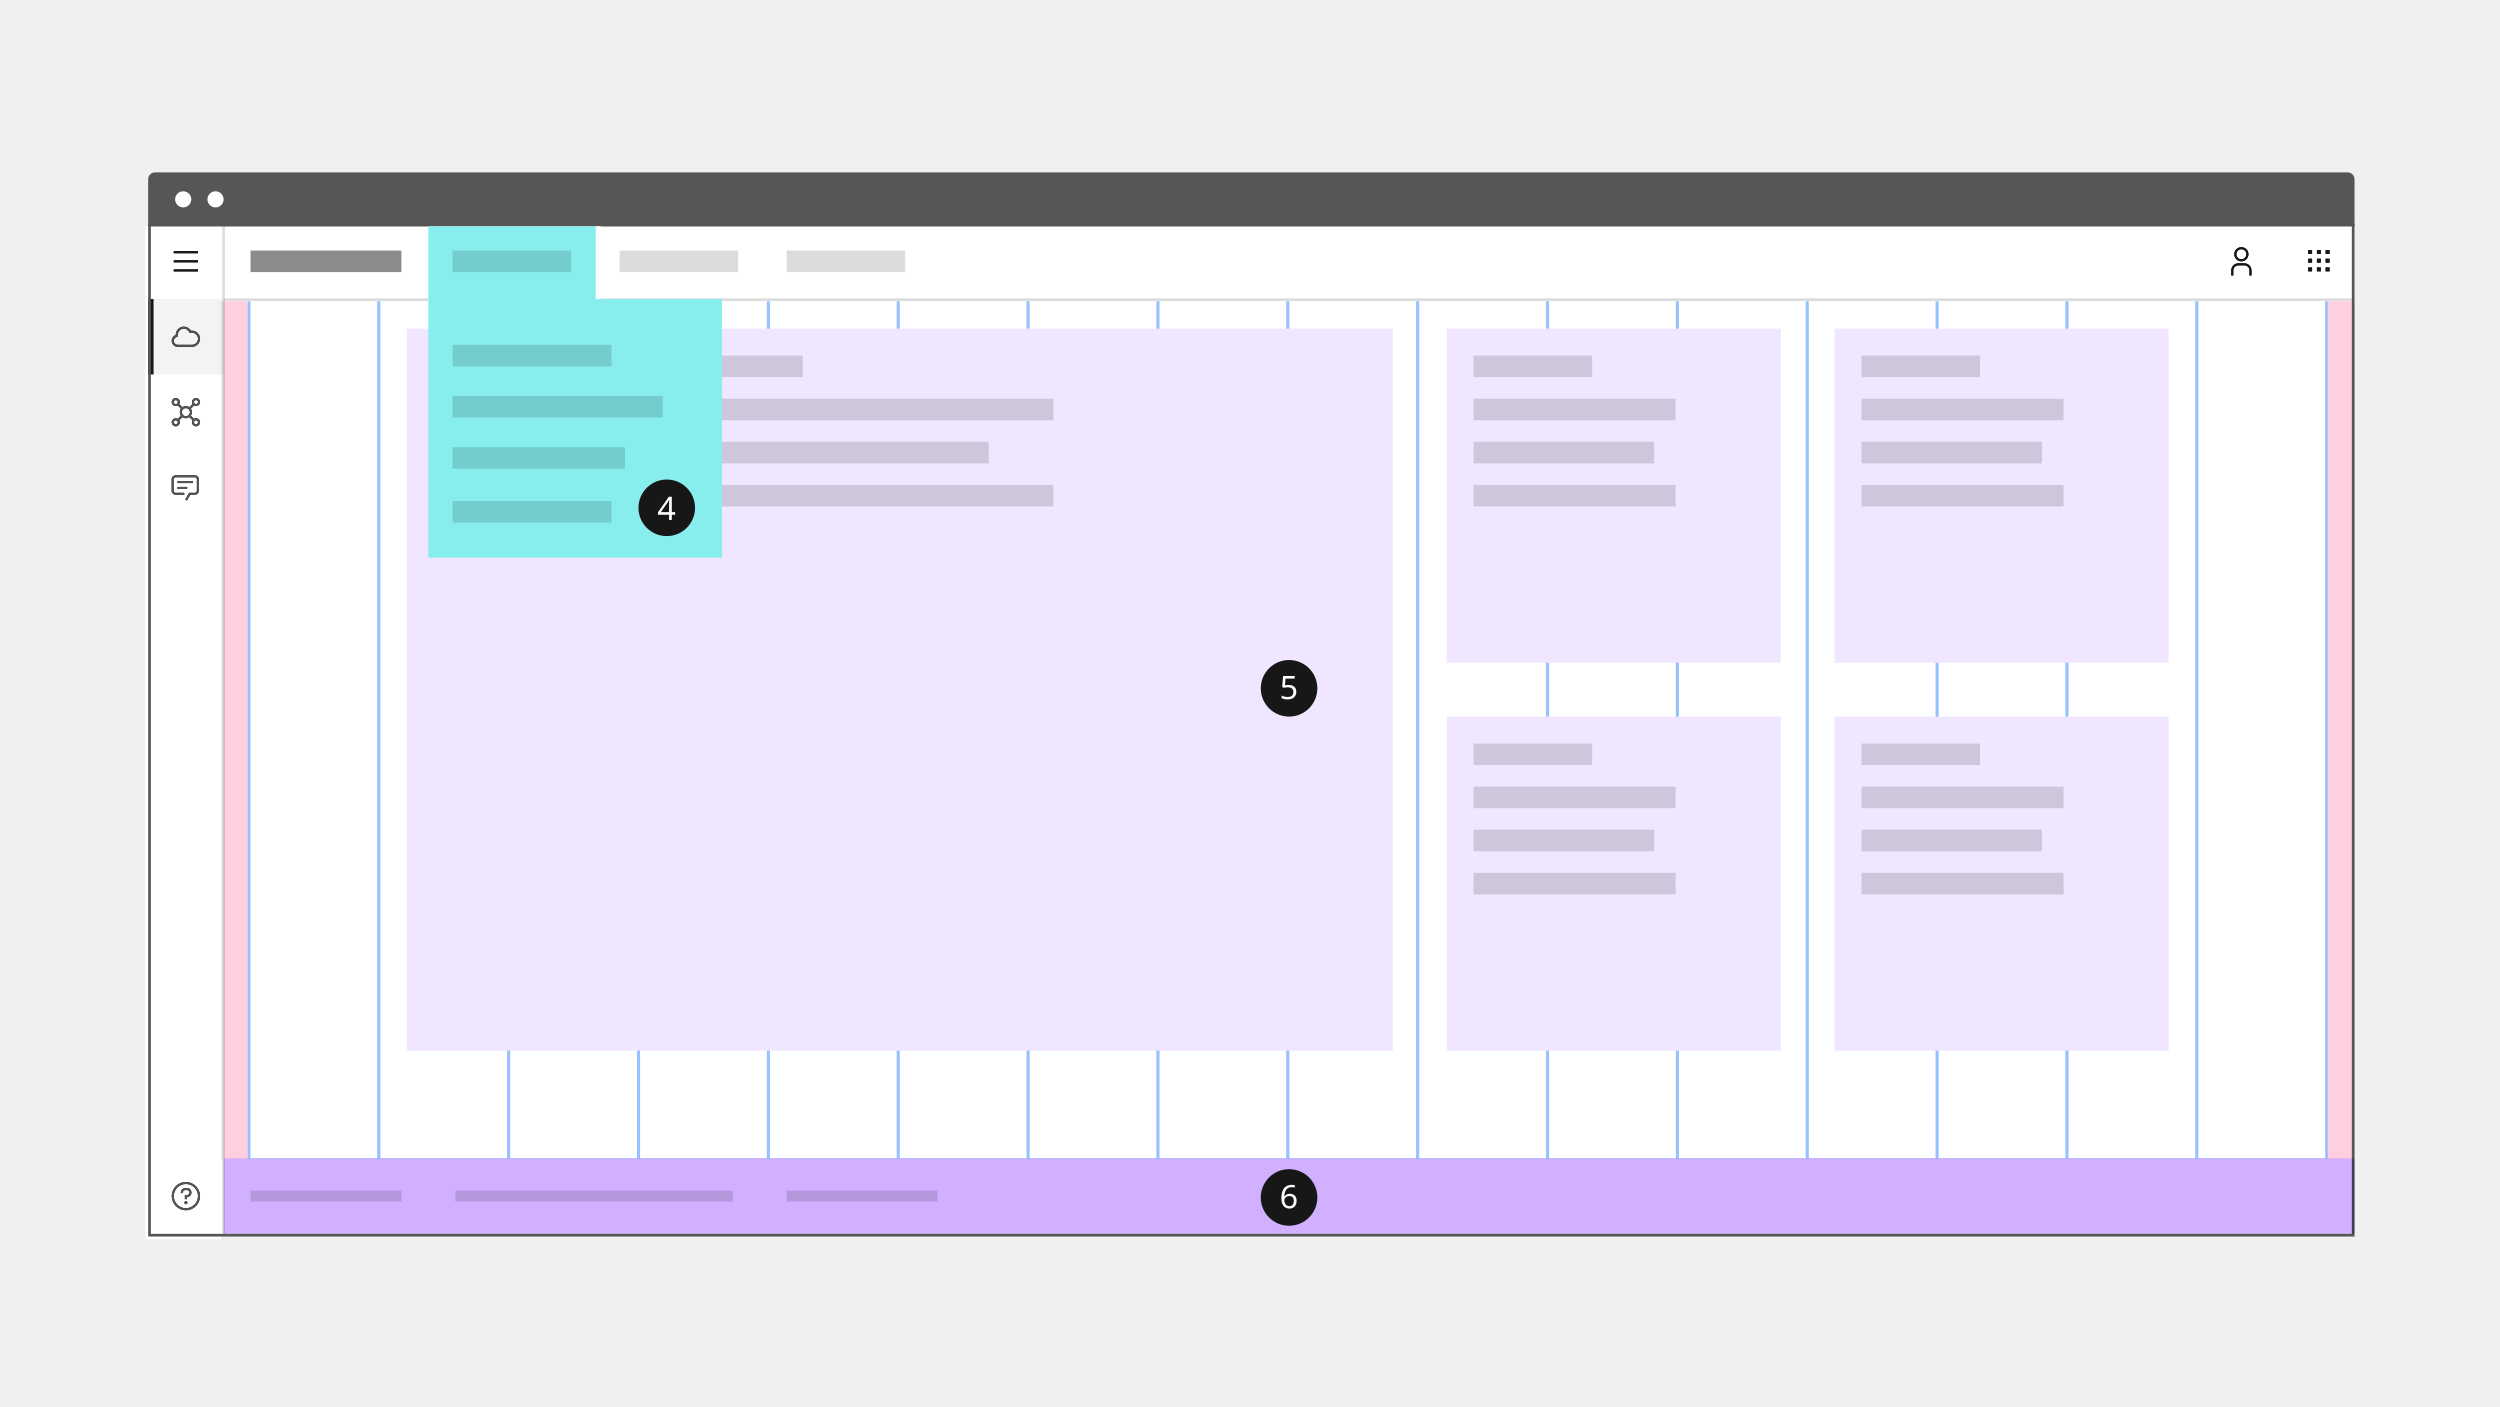
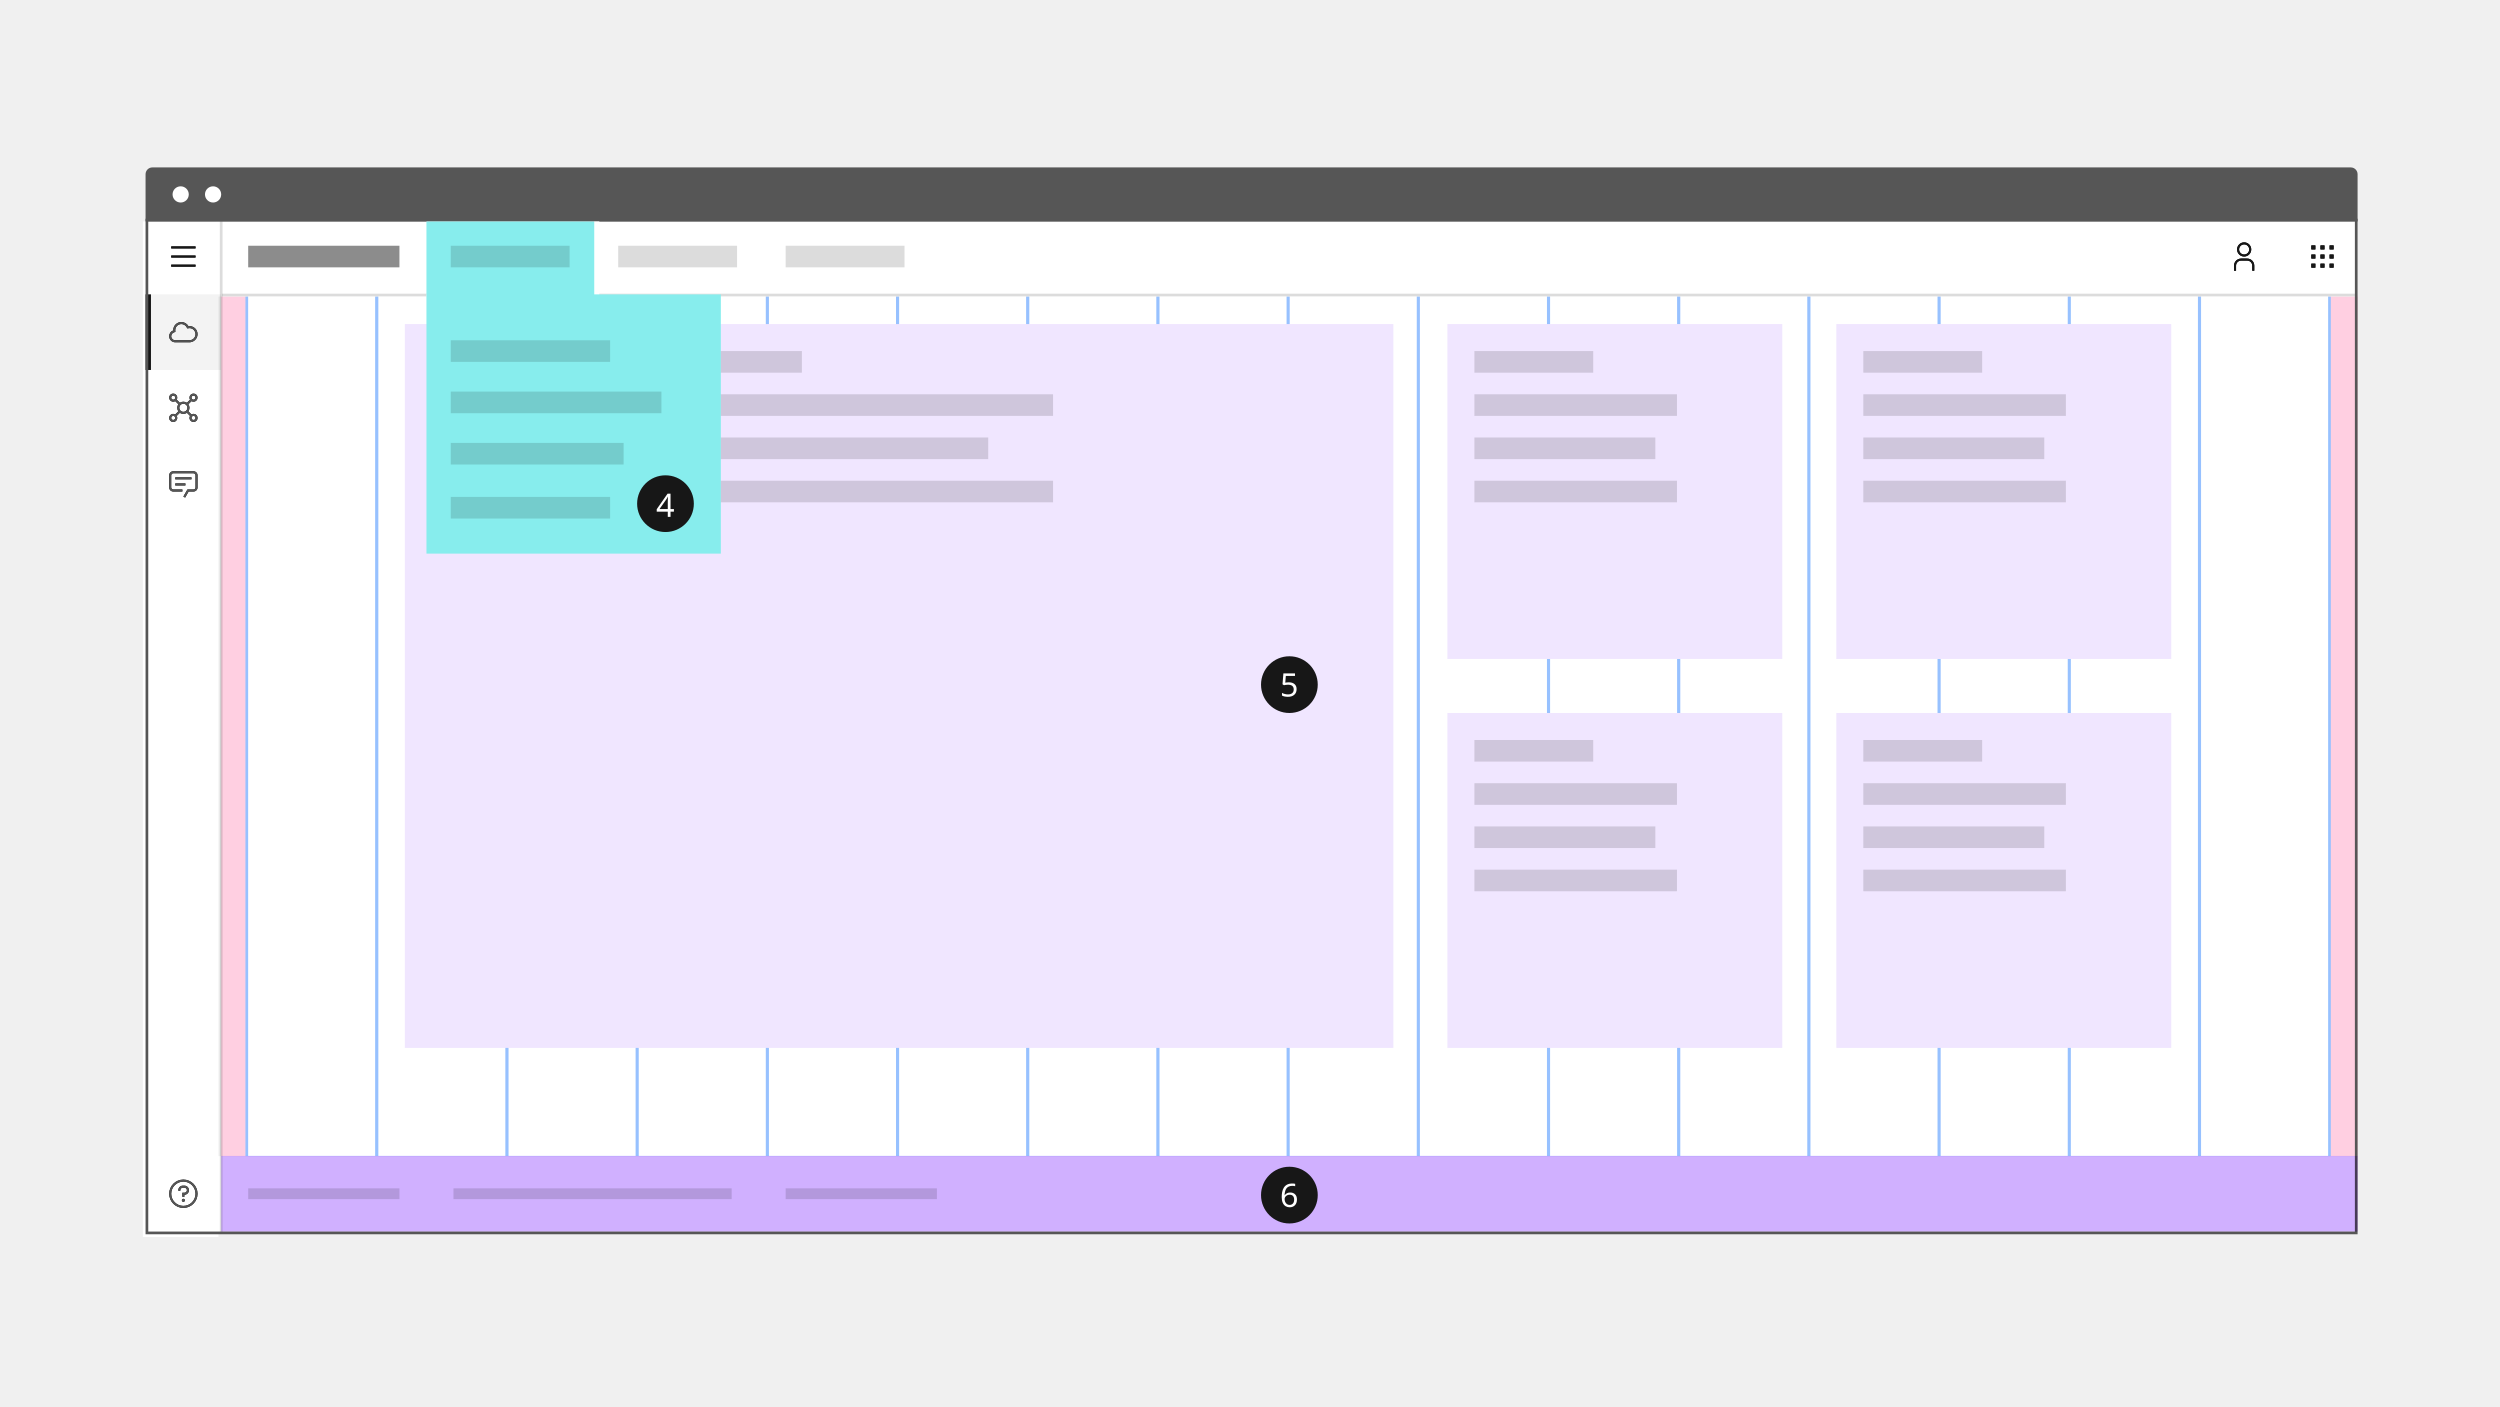
- <svg xmlns="http://www.w3.org/2000/svg" xmlns:xlink="http://www.w3.org/1999/xlink" width="928px" height="522px" viewBox="0 0 928 522" version="1.1">
+ <svg xmlns="http://www.w3.org/2000/svg" xmlns:xlink="http://www.w3.org/1999/xlink" width="1120px" height="630px" viewBox="0 0 1120 630" version="1.1">
  <defs>
-     <path d="M3.75,0.75 C4.786,0.75 5.625,1.589 5.625,2.625 C5.625,3.661 4.786,4.5 3.75,4.5 C2.714,4.5 1.875,3.661 1.875,2.625 C1.876,1.59 2.715,0.751 3.75,0.75 Z M3.75,0 C2.3,0 1.125,1.175 1.125,2.625 C1.125,4.075 2.3,5.25 3.75,5.25 C5.2,5.25 6.375,4.075 6.375,2.625 C6.375,1.175 5.2,8.32667268e-16 3.75,0 Z M7.5,10.5 L6.75,10.5 L6.75,8.625 C6.749,7.59 5.91,6.751 4.875,6.75 L2.625,6.75 C1.59,6.751 0.751,7.59 0.75,8.625 L0.75,10.5 L0,10.5 L0,8.625 C0.002,7.176 1.176,6.002 2.625,6 L4.875,6 C6.324,6.002 7.498,7.176 7.5,8.625 L7.5,10.5 Z" id="path-1" />
-     <path d="M3.24,0 L4.68,0 L4.68,1.44 L3.24,1.44 L3.24,0 Z M0,0 L1.44,0 L1.44,1.44 L0,1.44 L0,0 Z M6.48,0 L7.92,0 L7.92,1.44 L6.48,1.44 L6.48,0 Z M3.24,3.24 L4.68,3.24 L4.68,4.68 L3.24,4.68 L3.24,3.24 Z M0,3.24 L1.44,3.24 L1.44,4.68 L0,4.68 L0,3.24 Z M6.48,3.24 L7.92,3.24 L7.92,4.68 L6.48,4.68 L6.48,3.24 Z M3.24,6.48 L4.68,6.48 L4.68,7.92 L3.24,7.92 L3.24,6.48 Z M0,6.48 L1.44,6.48 L1.44,7.92 L0,7.92 L0,6.48 Z M6.48,6.48 L7.92,6.48 L7.92,7.92 L6.48,7.92 L6.48,6.48 Z" id="path-3" />
-     <path d="M5.25,0 C2.362,0 0,2.362 0,5.25 C0,8.137 2.362,10.5 5.25,10.5 C8.137,10.5 10.5,8.137 10.5,5.25 C10.5,2.362 8.137,0 5.25,0 Z M5.25,9.75 C2.775,9.75 0.75,7.725 0.75,5.25 C0.75,2.775 2.775,0.75 5.25,0.75 C7.725,0.75 9.75,2.775 9.75,5.25 C9.75,7.725 7.725,9.75 5.25,9.75 Z M5.25,8.25 C5.561,8.25 5.812,7.998 5.812,7.688 C5.812,7.377 5.561,7.125 5.25,7.125 C4.939,7.125 4.688,7.377 4.688,7.688 C4.688,7.998 4.939,8.25 5.25,8.25 Z M5.625,2.25 L5.062,2.25 C4.125,2.25 3.375,3 3.375,3.938 L3.375,4.125 L4.125,4.125 L4.125,3.938 C4.125,3.413 4.537,3 5.062,3 L5.625,3 C6.15,3 6.562,3.413 6.562,3.938 C6.562,4.463 6.15,4.875 5.625,4.875 L4.875,4.875 L4.875,6.375 L5.625,6.375 L5.625,5.625 C6.562,5.625 7.312,4.875 7.312,3.938 C7.312,3 6.562,2.25 5.625,2.25 Z" id="path-5" />
-     <path d="M9.375,7.875 C9.111,7.879 8.852,7.953 8.625,8.089 L7.466,6.93 C8.021,6.15 8.021,5.104 7.466,4.324 L8.625,3.161 C9.276,3.543 10.109,3.381 10.57,2.784 C11.031,2.187 10.977,1.34 10.444,0.806 C9.91,0.273 9.063,0.219 8.466,0.68 C7.869,1.141 7.707,1.974 8.089,2.625 L6.93,3.784 C6.15,3.229 5.104,3.229 4.324,3.784 L3.161,2.625 C3.543,1.974 3.381,1.141 2.784,0.68 C2.187,0.219 1.34,0.273 0.806,0.806 C0.273,1.34 0.219,2.187 0.68,2.784 C1.141,3.381 1.974,3.543 2.625,3.161 L3.784,4.32 C3.229,5.1 3.229,6.146 3.784,6.926 L2.625,8.089 C1.974,7.707 1.141,7.869 0.68,8.466 C0.219,9.063 0.273,9.91 0.806,10.444 C1.34,10.977 2.187,11.031 2.784,10.57 C3.381,10.109 3.543,9.276 3.161,8.625 L4.32,7.466 C5.1,8.021 6.146,8.021 6.926,7.466 L8.089,8.625 C7.749,9.214 7.848,9.958 8.329,10.438 C8.811,10.918 9.556,11.013 10.143,10.671 C10.731,10.328 11.014,9.633 10.834,8.977 C10.654,8.322 10.055,7.869 9.375,7.875 Z M9.375,1.125 C9.789,1.125 10.125,1.461 10.125,1.875 C10.125,2.289 9.789,2.625 9.375,2.625 C8.961,2.625 8.625,2.289 8.625,1.875 C8.625,1.461 8.961,1.125 9.375,1.125 Z M1.125,1.875 C1.125,1.461 1.461,1.125 1.875,1.125 C2.289,1.125 2.625,1.461 2.625,1.875 C2.625,2.289 2.289,2.625 1.875,2.625 C1.676,2.625 1.485,2.546 1.345,2.405 C1.204,2.265 1.125,2.074 1.125,1.875 Z M1.875,10.125 C1.461,10.125 1.125,9.789 1.125,9.375 C1.125,8.961 1.461,8.625 1.875,8.625 C2.289,8.625 2.625,8.961 2.625,9.375 C2.625,9.789 2.289,10.125 1.875,10.125 Z M5.625,7.125 C4.797,7.125 4.125,6.453 4.125,5.625 C4.125,4.797 4.797,4.125 5.625,4.125 C6.453,4.125 7.125,4.797 7.125,5.625 C7.125,6.023 6.967,6.404 6.686,6.686 C6.404,6.967 6.023,7.125 5.625,7.125 Z M9.375,10.125 C8.961,10.125 8.625,9.789 8.625,9.375 C8.625,8.961 8.961,8.625 9.375,8.625 C9.789,8.625 10.125,8.961 10.125,9.375 C10.125,9.789 9.789,10.125 9.375,10.125 Z" id="path-7" />
-     <path d="M5.666,9.36 L5.04,9 L6.48,6.48 L8.64,6.48 C9.038,6.48 9.36,6.158 9.36,5.76 L9.36,1.44 C9.36,1.042 9.038,0.72 8.64,0.72 L1.44,0.72 C1.042,0.72 0.72,1.042 0.72,1.44 L0.72,5.76 C0.72,6.158 1.042,6.48 1.44,6.48 L4.68,6.48 L4.68,7.2 L1.44,7.2 C0.645,7.2 1.59872116e-16,6.555 0,5.76 L0,1.44 C-7.99360578e-17,0.645 0.645,0 1.44,0 L8.64,0 C9.435,0 10.08,0.645 10.08,1.44 L10.08,5.76 C10.08,6.555 9.435,7.2 8.64,7.2 L6.898,7.2 L5.666,9.36 Z M2.16,2.16 L7.92,2.16 L7.92,2.88 L2.16,2.88 L2.16,2.16 Z M2.16,4.32 L5.76,4.32 L5.76,5.04 L2.16,5.04 L2.16,4.32 Z" id="path-9" />
-     <path d="M4.5,0.75 C5.325,0.75 6.075,1.2 6.45,1.913 L6.713,2.362 L7.2,2.288 C7.312,2.288 7.425,2.25 7.5,2.25 C8.738,2.25 9.75,3.263 9.75,4.5 C9.75,5.625 8.887,6.6 7.8,6.713 L7.612,6.75 L2.25,6.75 C1.425,6.75 0.75,6.075 0.75,5.25 C0.75,4.612 1.163,4.05 1.762,3.825 L2.288,3.638 L2.25,3.112 L2.25,3.038 L2.25,3 C2.25,1.762 3.263,0.75 4.5,0.75 Z M4.5,0 C2.85,0 1.5,1.35 1.5,3 C1.5,3.038 1.5,3.075 1.5,3.112 C0.637,3.413 0,4.237 0,5.25 C0,6.487 1.012,7.5 2.25,7.5 L7.875,7.5 L7.875,7.463 C9.338,7.275 10.5,6 10.5,4.5 C10.5,2.85 9.15,1.5 7.5,1.5 C7.35,1.5 7.237,1.5 7.125,1.538 C6.6,0.6 5.625,0 4.5,0 Z" id="path-11" />
-     <path d="M0,0 L9,0 L9,0.75 L0,0.75 L0,0 Z M0,6.75 L9,6.75 L9,7.5 L0,7.5 L0,6.75 Z M0,3.375 L9,3.375 L9,4.125 L0,4.125 L0,3.375 Z" id="path-13" />
+     <path d="M4.537,0.907 C5.79,0.907 6.806,1.923 6.806,3.176 C6.806,4.429 5.79,5.445 4.537,5.445 C3.285,5.445 2.269,4.429 2.269,3.176 C2.27,1.924 3.285,0.909 4.537,0.907 Z M4.537,0 C2.783,0 1.361,1.422 1.361,3.176 C1.361,4.93 2.783,6.353 4.537,6.353 C6.292,6.353 7.714,4.93 7.714,3.176 C7.714,1.422 6.292,1.00752739e-15 4.537,0 Z M9.075,12.705 L8.168,12.705 L8.168,10.436 C8.166,9.184 7.151,8.169 5.899,8.168 L3.176,8.168 C1.924,8.169 0.909,9.184 0.907,10.436 L0.907,12.705 L0,12.705 L0,10.436 C0.002,8.683 1.423,7.262 3.176,7.26 L5.899,7.26 C7.652,7.262 9.073,8.683 9.075,10.436 L9.075,12.705 Z" id="path-1" />
+     <path d="M4.084,0 L5.899,0 L5.899,1.815 L4.084,1.815 L4.084,0 Z M0,0 L1.815,0 L1.815,1.815 L0,1.815 L0,0 Z M8.168,0 L9.982,0 L9.982,1.815 L8.168,1.815 L8.168,0 Z M4.084,4.084 L5.899,4.084 L5.899,5.899 L4.084,5.899 L4.084,4.084 Z M0,4.084 L1.815,4.084 L1.815,5.899 L0,5.899 L0,4.084 Z M8.168,4.084 L9.982,4.084 L9.982,5.899 L8.168,5.899 L8.168,4.084 Z M4.084,8.168 L5.899,8.168 L5.899,9.982 L4.084,9.982 L4.084,8.168 Z M0,8.168 L1.815,8.168 L1.815,9.982 L0,9.982 L0,8.168 Z M8.168,8.168 L9.982,8.168 L9.982,9.982 L8.168,9.982 L8.168,8.168 Z" id="path-3" />
+     <path d="M6.353,0 C2.859,0 0,2.859 0,6.353 C0,9.846 2.859,12.705 6.353,12.705 C9.846,12.705 12.705,9.846 12.705,6.353 C12.705,2.859 9.846,0 6.353,0 Z M6.353,11.797 C3.358,11.797 0.907,9.347 0.907,6.353 C0.907,3.358 3.358,0.907 6.353,0.907 C9.347,0.907 11.797,3.358 11.797,6.353 C11.797,9.347 9.347,11.797 6.353,11.797 Z M6.353,9.982 C6.728,9.982 7.033,9.678 7.033,9.302 C7.033,8.926 6.728,8.621 6.353,8.621 C5.977,8.621 5.672,8.926 5.672,9.302 C5.672,9.678 5.977,9.982 6.353,9.982 Z M6.806,2.723 L6.126,2.723 C4.991,2.723 4.084,3.63 4.084,4.764 L4.084,4.991 L4.991,4.991 L4.991,4.764 C4.991,4.129 5.49,3.63 6.126,3.63 L6.806,3.63 C7.441,3.63 7.941,4.129 7.941,4.764 C7.941,5.4 7.441,5.899 6.806,5.899 L5.899,5.899 L5.899,7.714 L6.806,7.714 L6.806,6.806 C7.941,6.806 8.848,5.899 8.848,4.764 C8.848,3.63 7.941,2.723 6.806,2.723 Z" id="path-5" />
+     <path d="M11.344,9.529 C11.024,9.533 10.711,9.623 10.436,9.787 L9.034,8.385 C9.705,7.441 9.705,6.176 9.034,5.232 L10.436,3.825 C11.224,4.287 12.232,4.091 12.79,3.368 C13.348,2.646 13.283,1.621 12.637,0.976 C11.991,0.33 10.967,0.264 10.244,0.822 C9.522,1.381 9.326,2.388 9.787,3.176 L8.385,4.578 C7.441,3.908 6.176,3.908 5.232,4.578 L3.825,3.176 C4.287,2.388 4.091,1.381 3.368,0.822 C2.646,0.264 1.621,0.33 0.976,0.976 C0.33,1.621 0.264,2.646 0.822,3.368 C1.381,4.091 2.388,4.287 3.176,3.825 L4.578,5.227 C3.908,6.171 3.908,7.437 4.578,8.381 L3.176,9.787 C2.388,9.326 1.381,9.522 0.822,10.244 C0.264,10.967 0.33,11.991 0.976,12.637 C1.621,13.283 2.646,13.348 3.368,12.79 C4.091,12.232 4.287,11.224 3.825,10.436 L5.227,9.034 C6.171,9.705 7.437,9.705 8.381,9.034 L9.787,10.436 C9.376,11.149 9.496,12.049 10.079,12.63 C10.662,13.21 11.563,13.326 12.274,12.912 C12.984,12.497 13.327,11.656 13.109,10.863 C12.891,10.069 12.167,9.522 11.344,9.529 Z M11.344,1.361 C11.845,1.361 12.251,1.768 12.251,2.269 C12.251,2.77 11.845,3.176 11.344,3.176 C10.843,3.176 10.436,2.77 10.436,2.269 C10.436,1.768 10.843,1.361 11.344,1.361 Z M1.361,2.269 C1.361,1.768 1.768,1.361 2.269,1.361 C2.77,1.361 3.176,1.768 3.176,2.269 C3.176,2.77 2.77,3.176 2.269,3.176 C2.028,3.176 1.797,3.081 1.627,2.91 C1.457,2.74 1.361,2.509 1.361,2.269 Z M2.269,12.251 C1.768,12.251 1.361,11.845 1.361,11.344 C1.361,10.843 1.768,10.436 2.269,10.436 C2.77,10.436 3.176,10.843 3.176,11.344 C3.176,11.845 2.77,12.251 2.269,12.251 Z M6.806,8.621 C5.804,8.621 4.991,7.809 4.991,6.806 C4.991,5.804 5.804,4.991 6.806,4.991 C7.809,4.991 8.621,5.804 8.621,6.806 C8.621,7.288 8.43,7.749 8.09,8.09 C7.749,8.43 7.288,8.621 6.806,8.621 Z M11.344,12.251 C10.843,12.251 10.436,11.845 10.436,11.344 C10.436,10.843 10.843,10.436 11.344,10.436 C11.845,10.436 12.251,10.843 12.251,11.344 C12.251,11.845 11.845,12.251 11.344,12.251 Z" id="path-7" />
+     <path d="M7.142,11.797 L6.353,11.344 L8.168,8.168 L10.89,8.168 C11.391,8.168 11.797,7.761 11.797,7.26 L11.797,1.815 C11.797,1.314 11.391,0.907 10.89,0.907 L1.815,0.907 C1.314,0.907 0.907,1.314 0.907,1.815 L0.907,7.26 C0.907,7.761 1.314,8.168 1.815,8.168 L5.899,8.168 L5.899,9.075 L1.815,9.075 C0.813,9.075 2.01505479e-16,8.262 0,7.26 L0,1.815 C-1.00752739e-16,0.813 0.813,0 1.815,0 L10.89,0 C11.892,0 12.705,0.813 12.705,1.815 L12.705,7.26 C12.705,8.262 11.892,9.075 10.89,9.075 L8.694,9.075 L7.142,11.797 Z M2.723,2.723 L9.982,2.723 L9.982,3.63 L2.723,3.63 L2.723,2.723 Z M2.723,5.445 L7.26,5.445 L7.26,6.353 L2.723,6.353 L2.723,5.445 Z" id="path-9" />
+     <path d="M5.445,0.907 C6.443,0.907 7.351,1.452 7.804,2.314 L8.122,2.859 L8.712,2.768 C8.848,2.768 8.984,2.723 9.075,2.723 C10.572,2.723 11.797,3.948 11.797,5.445 C11.797,6.806 10.754,7.986 9.438,8.122 L9.211,8.168 L2.723,8.168 C1.724,8.168 0.907,7.351 0.907,6.353 C0.907,5.581 1.407,4.901 2.133,4.628 L2.768,4.401 L2.723,3.766 L2.723,3.675 L2.723,3.63 C2.723,2.133 3.948,0.907 5.445,0.907 Z M5.445,0 C3.449,0 1.815,1.633 1.815,3.63 C1.815,3.675 1.815,3.721 1.815,3.766 C0.771,4.129 0,5.127 0,6.353 C0,7.85 1.225,9.075 2.723,9.075 L9.529,9.075 L9.529,9.03 C11.298,8.803 12.705,7.26 12.705,5.445 C12.705,3.449 11.072,1.815 9.075,1.815 C8.893,1.815 8.757,1.815 8.621,1.86 C7.986,0.726 6.806,0 5.445,0 Z" id="path-11" />
+     <path d="M0,0 L10.89,0 L10.89,0.907 L0,0.907 L0,0 Z M0,8.168 L10.89,8.168 L10.89,9.075 L0,9.075 L0,8.168 Z M0,4.084 L10.89,4.084 L10.89,4.991 L0,4.991 L0,4.084 Z" id="path-13" />
  </defs>
  <g id="Screen-regions-2" stroke="none" stroke-width="1" fill="none" fill-rule="evenodd">
-     <rect id="Rectangle-13-Copy-5" fill="#FFCFE1" x="83" y="111" width="791" height="347" />
-     <path d="M92.485,110.5 L140.533,110.5 L140.533,430.5 L92.485,430.5 L92.485,110.5 Z" id="Rectangle-17-Copy-561" stroke="#97C1FF" fill="#FFFFFF" />
-     <path d="M140.689,110.5 L188.737,110.5 L188.737,430.5 L140.689,430.5 L140.689,110.5 Z" id="Rectangle-17-Copy-561" stroke="#97C1FF" fill="#FFFFFF" />
-     <path d="M188.893,110.5 L236.941,110.5 L236.941,430.5 L188.893,430.5 L188.893,110.5 Z" id="Rectangle-17-Copy-561" stroke="#97C1FF" fill="#FFFFFF" />
-     <path d="M237.096,110.5 L285.145,110.5 L285.145,430.5 L237.096,430.5 L237.096,110.5 Z" id="Rectangle-17-Copy-561" stroke="#97C1FF" fill="#FFFFFF" />
-     <path d="M285.3,110.5 L333.349,110.5 L333.349,430.5 L285.3,430.5 L285.3,110.5 Z" id="Rectangle-17-Copy-561" stroke="#97C1FF" fill="#FFFFFF" />
-     <path d="M333.504,110.5 L381.552,110.5 L381.552,430.5 L333.504,430.5 L333.504,110.5 Z" id="Rectangle-17-Copy-561" stroke="#97C1FF" fill="#FFFFFF" />
-     <path d="M381.708,110.5 L429.756,110.5 L429.756,430.5 L381.708,430.5 L381.708,110.5 Z" id="Rectangle-17-Copy-561" stroke="#97C1FF" fill="#FFFFFF" />
-     <path d="M429.912,110.5 L477.96,110.5 L477.96,430.5 L429.912,430.5 L429.912,110.5 Z" id="Rectangle-17-Copy-561" stroke="#97C1FF" fill="#FFFFFF" />
-     <path d="M478.116,110.5 L526.164,110.5 L526.164,430.5 L478.116,430.5 L478.116,110.5 Z" id="Rectangle-17-Copy-561" stroke="#97C1FF" fill="#FFFFFF" />
-     <path d="M526.32,110.5 L574.368,110.5 L574.368,430.5 L526.32,430.5 L526.32,110.5 Z" id="Rectangle-17-Copy-561" stroke="#97C1FF" fill="#FFFFFF" />
-     <path d="M574.523,110.5 L622.572,110.5 L622.572,430.5 L574.523,430.5 L574.523,110.5 Z" id="Rectangle-17-Copy-561" stroke="#97C1FF" fill="#FFFFFF" />
-     <path d="M622.727,110.5 L670.776,110.5 L670.776,430.5 L622.727,430.5 L622.727,110.5 Z" id="Rectangle-17-Copy-561" stroke="#97C1FF" fill="#FFFFFF" />
-     <path d="M670.931,110.5 L718.98,110.5 L718.98,430.5 L670.931,430.5 L670.931,110.5 Z" id="Rectangle-17-Copy-561" stroke="#97C1FF" fill="#FFFFFF" />
-     <path d="M719.135,110.5 L767.183,110.5 L767.183,430.5 L719.135,430.5 L719.135,110.5 Z" id="Rectangle-17-Copy-561" stroke="#97C1FF" fill="#FFFFFF" />
-     <path d="M767.339,110.5 L815.387,110.5 L815.387,430.5 L767.339,430.5 L767.339,110.5 Z" id="Rectangle-17-Copy-561" stroke="#97C1FF" fill="#FFFFFF" />
-     <path d="M815.543,110.5 L863.591,110.5 L863.591,430.5 L815.543,430.5 L815.543,110.5 Z" id="Rectangle-17-Copy-561" stroke="#97C1FF" fill="#FFFFFF" />
-     <polygon id="Rectangle-Copy" fill="#FFFFFF" points="81 84 874 84 874 111.839 81 111.839" />
-     <polygon id="Rectangle-Copy" fill="#FFFFFF" points="81 430.161 874 430.161 874 458 81 458" />
-     <polygon id="Rectangle-Copy" fill="#FFFFFF" points="81 430.161 874 430.161 874 458 81 458" />
-     <path d="M151,122 L517,122 L517,390 L151,390 L151,122 Z" id="Rectangle-4-Copy-4" fill="#FFFFFF" fill-rule="nonzero" />
-     <polygon id="Rectangle-3-Copy-79" fill="#DCDCDC" points="167 132 298 132 298 140 167 140" />
-     <polygon id="Rectangle-3-Copy-80" fill="#DCDCDC" points="167 148 391 148 391 156 167 156" />
-     <polygon id="Rectangle-3-Copy-81" fill="#DCDCDC" points="167 164 367 164 367 172 167 172" />
-     <polygon id="Rectangle-3-Copy-82" fill="#DCDCDC" points="167 180 391 180 391 188 167 188" />
-     <path d="M83.25,111.25 L873.5,111.25" id="Path-2-Copy-3" stroke="#DCDCDC" style="mix-blend-mode: multiply;" />
-     <path d="M151,122 L517,122 L517,390 L151,390 L151,122 Z" id="Rectangle-4-Copy-5" fill-opacity="0.6" fill="#E6D6FF" fill-rule="nonzero" style="mix-blend-mode: multiply;" />
-     <path d="M537,122 L661,122 L661,246 L537,246 L537,122 Z" id="Rectangle-4-Copy-3" fill="#FFFFFF" fill-rule="nonzero" />
-     <path d="M537,266 L661,266 L661,390 L537,390 L537,266 Z" id="Rectangle-4-Copy-7" fill="#FFFFFF" fill-rule="nonzero" />
-     <path d="M681,122 L805,122 L805,246 L681,246 L681,122 Z" id="Rectangle-4-Copy-6" fill="#FFFFFF" fill-rule="nonzero" />
-     <path d="M681,266 L805,266 L805,390 L681,390 L681,266 Z" id="Rectangle-4-Copy-8" fill="#FFFFFF" fill-rule="nonzero" />
-     <rect id="Rectangle-3-Copy-60" fill="#DCDCDC" x="230" y="93" width="44" height="8" />
-     <rect id="Rectangle-3-Copy-61" fill="#DCDCDC" x="292" y="93" width="44" height="8" />
-     <g id="icon/user/user/20" transform="translate(826, 91)">
-       <g id="Group">
-         <g id="user" transform="translate(2.25, 0.75)">
-           <mask id="mask-2" fill="white">
-             <use xlink:href="#path-1" />
+     <g id="Group" transform="translate(64, 75)">
+       <rect id="Rectangle-13-Copy-5" fill="#FFCFE1" x="35.09" y="56.87" width="957.11" height="419.87" />
+       <path d="M46.567,56.265 L104.705,56.265 L104.705,443.465 L46.567,443.465 L46.567,56.265 Z" id="Rectangle-17-Copy-561" stroke="#97C1FF" stroke-width="1.21" fill="#FFFFFF" />
+       <path d="M104.893,56.265 L163.032,56.265 L163.032,443.465 L104.893,443.465 L104.893,56.265 Z" id="Rectangle-17-Copy-561" stroke="#97C1FF" stroke-width="1.21" fill="#FFFFFF" />
+       <path d="M163.22,56.265 L221.358,56.265 L221.358,443.465 L163.22,443.465 L163.22,56.265 Z" id="Rectangle-17-Copy-561" stroke="#97C1FF" stroke-width="1.21" fill="#FFFFFF" />
+       <path d="M221.547,56.265 L279.685,56.265 L279.685,443.465 L221.547,443.465 L221.547,56.265 Z" id="Rectangle-17-Copy-561" stroke="#97C1FF" stroke-width="1.21" fill="#FFFFFF" />
+       <path d="M279.873,56.265 L338.012,56.265 L338.012,443.465 L279.873,443.465 L279.873,56.265 Z" id="Rectangle-17-Copy-561" stroke="#97C1FF" stroke-width="1.21" fill="#FFFFFF" />
+       <path d="M338.2,56.265 L396.338,56.265 L396.338,443.465 L338.2,443.465 L338.2,56.265 Z" id="Rectangle-17-Copy-561" stroke="#97C1FF" stroke-width="1.21" fill="#FFFFFF" />
+       <path d="M396.527,56.265 L454.665,56.265 L454.665,443.465 L396.527,443.465 L396.527,56.265 Z" id="Rectangle-17-Copy-561" stroke="#97C1FF" stroke-width="1.21" fill="#FFFFFF" />
+       <path d="M454.853,56.265 L512.992,56.265 L512.992,443.465 L454.853,443.465 L454.853,56.265 Z" id="Rectangle-17-Copy-561" stroke="#97C1FF" stroke-width="1.21" fill="#FFFFFF" />
+       <path d="M513.18,56.265 L571.319,56.265 L571.319,443.465 L513.18,443.465 L513.18,56.265 Z" id="Rectangle-17-Copy-561" stroke="#97C1FF" stroke-width="1.21" fill="#FFFFFF" />
+       <path d="M571.507,56.265 L629.645,56.265 L629.645,443.465 L571.507,443.465 L571.507,56.265 Z" id="Rectangle-17-Copy-561" stroke="#97C1FF" stroke-width="1.21" fill="#FFFFFF" />
+       <path d="M629.833,56.265 L687.972,56.265 L687.972,443.465 L629.833,443.465 L629.833,56.265 Z" id="Rectangle-17-Copy-561" stroke="#97C1FF" stroke-width="1.21" fill="#FFFFFF" />
+       <path d="M688.16,56.265 L746.299,56.265 L746.299,443.465 L688.16,443.465 L688.16,56.265 Z" id="Rectangle-17-Copy-561" stroke="#97C1FF" stroke-width="1.21" fill="#FFFFFF" />
+       <path d="M746.487,56.265 L804.625,56.265 L804.625,443.465 L746.487,443.465 L746.487,56.265 Z" id="Rectangle-17-Copy-561" stroke="#97C1FF" stroke-width="1.21" fill="#FFFFFF" />
+       <path d="M804.813,56.265 L862.952,56.265 L862.952,443.465 L804.813,443.465 L804.813,56.265 Z" id="Rectangle-17-Copy-561" stroke="#97C1FF" stroke-width="1.21" fill="#FFFFFF" />
+       <path d="M863.14,56.265 L921.279,56.265 L921.279,443.465 L863.14,443.465 L863.14,56.265 Z" id="Rectangle-17-Copy-561" stroke="#97C1FF" stroke-width="1.21" fill="#FFFFFF" />
+       <path d="M921.467,56.265 L979.605,56.265 L979.605,443.465 L921.467,443.465 L921.467,56.265 Z" id="Rectangle-17-Copy-561" stroke="#97C1FF" stroke-width="1.21" fill="#FFFFFF" />
+       <polygon id="Rectangle-Copy" fill="#FFFFFF" points="32.67 24.2 992.2 24.2 992.2 57.885 32.67 57.885" />
+       <polygon id="Rectangle-Copy" fill="#FFFFFF" points="32.67 443.055 992.2 443.055 992.2 476.74 32.67 476.74" />
+       <polygon id="Rectangle-Copy" fill="#FFFFFF" points="32.67 443.055 992.2 443.055 992.2 476.74 32.67 476.74" />
+       <path d="M117.37,70.18 L560.23,70.18 L560.23,394.46 L117.37,394.46 L117.37,70.18 Z" id="Rectangle-4-Copy-4" fill="#FFFFFF" fill-rule="nonzero" />
+       <polygon id="Rectangle-3-Copy-79" fill="#DCDCDC" points="136.73 82.28 295.24 82.28 295.24 91.96 136.73 91.96" />
+       <polygon id="Rectangle-3-Copy-80" fill="#DCDCDC" points="136.73 101.64 407.77 101.64 407.77 111.32 136.73 111.32" />
+       <polygon id="Rectangle-3-Copy-81" fill="#DCDCDC" points="136.73 121 378.73 121 378.73 130.68 136.73 130.68" />
+       <polygon id="Rectangle-3-Copy-82" fill="#DCDCDC" points="136.73 140.36 407.77 140.36 407.77 150.04 136.73 150.04" />
+       <path d="M35.392,57.172 L991.595,57.172" id="Path-2-Copy-3" stroke="#DCDCDC" stroke-width="1.21" style="mix-blend-mode: multiply;" />
+       <path d="M117.37,70.18 L560.23,70.18 L560.23,394.46 L117.37,394.46 L117.37,70.18 Z" id="Rectangle-4-Copy-5" fill-opacity="0.6" fill="#E6D6FF" fill-rule="nonzero" style="mix-blend-mode: multiply;" />
+       <path d="M584.43,70.18 L734.47,70.18 L734.47,220.22 L584.43,220.22 L584.43,70.18 Z" id="Rectangle-4-Copy-3" fill="#FFFFFF" fill-rule="nonzero" />
+       <path d="M584.43,244.42 L734.47,244.42 L734.47,394.46 L584.43,394.46 L584.43,244.42 Z" id="Rectangle-4-Copy-7" fill="#FFFFFF" fill-rule="nonzero" />
+       <path d="M758.67,70.18 L908.71,70.18 L908.71,220.22 L758.67,220.22 L758.67,70.18 Z" id="Rectangle-4-Copy-6" fill="#FFFFFF" fill-rule="nonzero" />
+       <path d="M758.67,244.42 L908.71,244.42 L908.71,394.46 L758.67,394.46 L758.67,244.42 Z" id="Rectangle-4-Copy-8" fill="#FFFFFF" fill-rule="nonzero" />
+       <rect id="Rectangle-3-Copy-60" fill="#DCDCDC" x="212.96" y="35.09" width="53.24" height="9.68" />
+       <rect id="Rectangle-3-Copy-61" fill="#DCDCDC" x="287.98" y="35.09" width="53.24" height="9.68" />
+       <g id="icon/user/user/20" transform="translate(934.12, 32.67)">
+         <g id="Group">
+           <g id="user" transform="translate(2.7225, 0.9075)">
+             <mask id="mask-2" fill="white">
+               <use xlink:href="#path-1" />
+             </mask>
+             <use id="Mask" fill="#000000" fill-rule="nonzero" xlink:href="#path-1" />
+             <g id="color/gray/100" mask="url(#mask-2)" fill="#171717">
+               <g transform="translate(-2.7225, -0.9075)">
+                 <rect x="0" y="0" width="29" height="29" />
+               </g>
+             </g>
+           </g>
+           <rect id="transparent-rectangle" x="0" y="0" width="14.52" height="14.52" />
+         </g>
+       </g>
+       <g id="icon/navigation/app-switcher/16" transform="translate(969.21, 32.67)">
+         <g id="Group">
+           <g id="grid" transform="translate(2.26875, 2.26875)">
+             <mask id="mask-4" fill="white">
+               <use xlink:href="#path-3" />
+             </mask>
+             <use id="Mask" fill="#000000" fill-rule="nonzero" xlink:href="#path-3" />
+             <g id="color/gray/100" mask="url(#mask-4)" fill="#171717">
+               <g transform="translate(-2.26875, -2.26875)">
+                 <rect x="0" y="0" width="36" height="36" />
+               </g>
+             </g>
+           </g>
+           <rect id="transparent-rectangle" x="0" y="0" width="14.52" height="14.52" />
+         </g>
+       </g>
+       <polygon id="Rectangle-3-Copy-12" fill="#FFFFFF" points="0 24.2 33.88 24.2 33.88 479.16 0 479.16" />
+       <g id="icon/status/help/20" transform="translate(10.89, 452.54)">
+         <g id="help" stroke-width="1" fill-rule="evenodd" transform="translate(0.9075, 0.9075)">
+           <mask id="mask-6" fill="white">
+             <use xlink:href="#path-5" />
          </mask>
-           <use id="Mask" fill="#000000" fill-rule="nonzero" xlink:href="#path-1" />
-           <g id="color/gray/100" mask="url(#mask-2)" fill="#171717">
-             <g transform="translate(-2.25, -0.75)">
-               <rect x="0" y="0" width="24" height="24" />
-             </g>
-           </g>
-         </g>
-         <rect id="transparent-rectangle" x="0" y="0" width="12" height="12" />
-       </g>
+           <use id="Mask" fill="#000000" fill-rule="nonzero" xlink:href="#path-5" />
+           <g id="color/gray/70" mask="url(#mask-6)" fill="#565656">
+             <g transform="translate(-0.9075, -0.9075)">
+               <rect x="0" y="0" width="29" height="29" />
+             </g>
+           </g>
+         </g>
+         <rect id="transparent-rectangle" x="0" y="0" width="14.52" height="14.52" />
+       </g>
+       <g id="icon/file/api/20" transform="translate(10.89, 100.43)">
+         <g id="Group">
+           <g id="api" transform="translate(0.45375, 0.45375)">
+             <mask id="mask-8" fill="white">
+               <use xlink:href="#path-7" />
+             </mask>
+             <use id="Mask" fill="#000000" fill-rule="nonzero" xlink:href="#path-7" />
+             <g id="color/gray/70" mask="url(#mask-8)" fill="#565656">
+               <g transform="translate(-0.45375, -0.45375)">
+                 <rect x="0" y="0" width="29" height="29" />
+               </g>
+             </g>
+           </g>
+           <rect id="transparent-rectangle" x="0" y="0" width="14.52" height="14.52" />
+         </g>
+       </g>
+       <polygon id="Rectangle-3-Copy" fill="#171717" points="1.21 56.87 3.63 56.87 3.63 90.75 1.21 90.75" />
+       <g id="icon/image/chat/16" transform="translate(10.89, 134.31)">
+         <g id="chat" stroke-width="1" fill-rule="evenodd" transform="translate(0.9075, 1.815)">
+           <mask id="mask-10" fill="white">
+             <use xlink:href="#path-9" />
+           </mask>
+           <use id="Mask" fill="#000000" fill-rule="nonzero" xlink:href="#path-9" />
+           <g id="color/gray/70" mask="url(#mask-10)" fill="#565656">
+             <g transform="translate(-0.9075, -1.815)">
+               <rect x="0" y="0" width="36" height="36" />
+             </g>
+           </g>
+         </g>
+         <rect id="transparent-rectangle" x="0" y="0" width="14.52" height="14.52" />
+       </g>
+       <g id="icon/image/cloud/20" transform="translate(10.89, 66.55)">
+         <g id="Group">
+           <g id="cloud" transform="translate(0.9075, 2.7225)">
+             <mask id="mask-12" fill="white">
+               <use xlink:href="#path-11" />
+             </mask>
+             <use id="Mask" fill="#000000" fill-rule="nonzero" xlink:href="#path-11" />
+             <g id="color/gray/70" mask="url(#mask-12)" fill="#565656">
+               <g transform="translate(-0.9075, -2.7225)">
+                 <rect x="0" y="0" width="29" height="29" />
+               </g>
+             </g>
+           </g>
+           <rect id="transparent-rectangle" x="0" y="0" width="14.52" height="14.52" />
+         </g>
+       </g>
+       <g id="icon/navigation/menu/20" transform="translate(10.89, 32.67)">
+         <g id="menu" stroke-width="1" fill-rule="evenodd" transform="translate(1.815, 2.7225)">
+           <mask id="mask-14" fill="white">
+             <use xlink:href="#path-13" />
+           </mask>
+           <use id="Mask" fill="#000000" fill-rule="nonzero" xlink:href="#path-13" />
+           <g id="color/gray/100" mask="url(#mask-14)" fill="#171717">
+             <g transform="translate(-1.815, -2.7225)">
+               <rect x="0" y="0" width="29" height="29" />
+             </g>
+           </g>
+         </g>
+         <rect id="transparent-rectangle" x="0" y="0" width="14.52" height="14.52" />
+       </g>
+       <rect id="Rectangle-3-Copy-65" fill="#8C8C8C" x="47.19" y="35.09" width="67.76" height="9.68" />
+       <rect id="Rectangle-3-Copy-83" fill="#DCDCDC" x="47.19" y="457.38" width="67.76" height="4.84" />
+       <rect id="Rectangle-3-Copy-84" fill="#DCDCDC" x="139.15" y="457.38" width="124.63" height="4.84" />
+       <rect id="Rectangle-3-Copy-85" fill="#DCDCDC" x="287.98" y="457.38" width="67.76" height="4.84" />
+       <polygon id="Rectangle-Copy-20" fill="#F3F3F3" style="mix-blend-mode: multiply;" points="2.42 56.87 35.09 56.87 35.09 90.75 2.42 90.75" />
+       <path d="M35.09,23.595 L35.09,477.345" id="Path-2-Copy-2" stroke="#DCDCDC" stroke-width="1.21" style="mix-blend-mode: multiply;" />
+       <path d="M4.272,0 L989.138,4.4408921e-16 C990.829,-6.29586268e-14 992.2,1.371 992.2,3.062 L992.2,24.2 L1.21,24.2 L1.21,3.062 C1.21,1.371 2.581,-1.33399351e-16 4.272,-4.4408921e-16 Z" id="Rectangle-2-Copy-34" fill="#565656" />
+       <circle id="Oval-5-Copy-26" fill="#FFFFFF" cx="16.94" cy="12.1" r="3.63" />
+       <circle id="Oval-5-Copy-27" fill="#FFFFFF" cx="31.46" cy="12.1" r="3.63" />
+       <rect id="Frame-Copy" stroke="#565656" stroke-width="1.21" x="1.815" y="23.595" width="989.78" height="453.75" />
+       <circle id="Oval-3-Copy-6" fill="#171717" cx="513.645" cy="231.715" r="12.705" />
+       <polygon id="Rectangle-3-Copy-62" fill="#DCDCDC" points="596.53 82.28 649.77 82.28 649.77 91.96 596.53 91.96" />
+       <polygon id="Rectangle-3-Copy-86" fill="#DCDCDC" points="770.77 82.28 824.01 82.28 824.01 91.96 770.77 91.96" />
+       <polygon id="Rectangle-3-Copy-90" fill="#DCDCDC" points="770.77 256.52 824.01 256.52 824.01 266.2 770.77 266.2" />
+       <polygon id="Rectangle-3-Copy-70" fill="#DCDCDC" points="596.53 256.52 649.77 256.52 649.77 266.2 596.53 266.2" />
+       <polygon id="Rectangle-3-Copy-63" fill="#DCDCDC" points="596.53 101.64 687.28 101.64 687.28 111.32 596.53 111.32" />
+       <polygon id="Rectangle-3-Copy-87" fill="#DCDCDC" points="770.77 101.64 861.52 101.64 861.52 111.32 770.77 111.32" />
+       <polygon id="Rectangle-3-Copy-91" fill="#DCDCDC" points="770.77 275.88 861.52 275.88 861.52 285.56 770.77 285.56" />
+       <polygon id="Rectangle-3-Copy-71" fill="#DCDCDC" points="596.53 275.88 687.28 275.88 687.28 285.56 596.53 285.56" />
+       <polygon id="Rectangle-3-Copy-64" fill="#DCDCDC" points="596.53 121 677.6 121 677.6 130.68 596.53 130.68" />
+       <polygon id="Rectangle-3-Copy-88" fill="#DCDCDC" points="770.77 121 851.84 121 851.84 130.68 770.77 130.68" />
+       <polygon id="Rectangle-3-Copy-92" fill="#DCDCDC" points="770.77 295.24 851.84 295.24 851.84 304.92 770.77 304.92" />
+       <polygon id="Rectangle-3-Copy-72" fill="#DCDCDC" points="596.53 295.24 677.6 295.24 677.6 304.92 596.53 304.92" />
+       <rect id="Rectangle-3-Copy-66" fill="#DCDCDC" x="596.53" y="140.36" width="90.75" height="9.68" />
+       <rect id="Rectangle-3-Copy-89" fill="#DCDCDC" x="770.77" y="140.36" width="90.75" height="9.68" />
+       <rect id="Rectangle-3-Copy-93" fill="#DCDCDC" x="770.77" y="314.6" width="90.75" height="9.68" />
+       <rect id="Rectangle-3-Copy-73" fill="#DCDCDC" x="596.53" y="314.6" width="90.75" height="9.68" />
+       <path d="M584.43,70.18 L734.47,70.18 L734.47,220.22 L584.43,220.22 L584.43,70.18 Z" id="Rectangle-4-Copy-9" fill-opacity="0.6" fill="#E6D6FF" fill-rule="nonzero" style="mix-blend-mode: multiply;" />
+       <rect id="Rectangle-11" fill="#FFFFFF" fill-rule="nonzero" x="127.05" y="24.2" width="77.44" height="33.88" />
+       <rect id="Rectangle-11-Copy" fill="#FFFFFF" fill-rule="nonzero" x="127.05" y="56.87" width="131.89" height="116.16" />
+       <rect id="Rectangle-3-Copy-59" fill="#DCDCDC" x="137.94" y="35.09" width="53.24" height="9.68" />
+       <rect id="Rectangle-3-Copy-75" fill="#DCDCDC" x="137.94" y="77.44" width="71.39" height="9.68" />
+       <rect id="Rectangle-3-Copy-78" fill="#DCDCDC" x="137.94" y="147.62" width="71.39" height="9.68" />
+       <rect id="Rectangle-3-Copy-76" fill="#DCDCDC" x="137.94" y="100.43" width="94.38" height="9.68" />
+       <rect id="Rectangle-3-Copy-77" fill="#DCDCDC" x="137.94" y="123.42" width="77.44" height="9.68" />
+       <polygon id="Rectangle-11-Copy" fill="#87EDED" fill-rule="nonzero" style="mix-blend-mode: multiply;" points="127.05 24.2 202.221 24.2 202.221 56.876 258.94 56.876 258.94 173.03 127.05 173.03" />
+       <circle id="Oval-3-Copy-6" fill="#171717" cx="234.135" cy="150.645" r="12.705" />
+       <rect id="Rectangle-Copy-10" fill="#D0B0FF" style="mix-blend-mode: multiply;" x="35.09" y="442.86" width="957.11" height="33.88" />
+       <circle id="Oval-3-Copy-6" fill="#171717" cx="513.645" cy="460.405" r="12.705" />
+       <path d="M584.43,244.42 L734.47,244.42 L734.47,394.46 L584.43,394.46 L584.43,244.42 Z" id="Rectangle-4-Copy-10" fill-opacity="0.6" fill="#E6D6FF" fill-rule="nonzero" style="mix-blend-mode: multiply;" />
+       <path d="M758.67,70.18 L908.71,70.18 L908.71,220.22 L758.67,220.22 L758.67,70.18 Z" id="Rectangle-4-Copy-11" fill-opacity="0.6" fill="#E6D6FF" fill-rule="nonzero" style="mix-blend-mode: multiply;" />
+       <path d="M758.67,244.42 L908.71,244.42 L908.71,394.46 L758.67,394.46 L758.67,244.42 Z" id="Rectangle-4-Copy-12" fill-opacity="0.6" fill="#E6D6FF" fill-rule="nonzero" style="mix-blend-mode: multiply;" />
+       <text id="4" font-family="IBMPlexSans-SemiBold, IBM Plex Sans" font-size="14.52" font-weight="500" fill="#FFFFFF">
+         <tspan x="229.9" y="156.57">4</tspan>
+       </text>
+       <text id="5" font-family="IBMPlexSans-SemiBold, IBM Plex Sans" font-size="14.52" font-weight="500" fill="#FFFFFF">
+         <tspan x="509.41" y="237.035">5</tspan>
+       </text>
+       <text id="6" font-family="IBMPlexSans-SemiBold, IBM Plex Sans" font-size="14.52" font-weight="500" fill="#FFFFFF">
+         <tspan x="509.41" y="465.725">6</tspan>
+       </text>
    </g>
-     <g id="icon/navigation/app-switcher/16" transform="translate(855, 91)">
-       <g id="Group">
-         <g id="grid" transform="translate(1.8, 1.8)">
-           <mask id="mask-4" fill="white">
-             <use xlink:href="#path-3" />
-           </mask>
-           <use id="Mask" fill="#000000" fill-rule="nonzero" xlink:href="#path-3" />
-           <g id="color/gray/100" mask="url(#mask-4)" fill="#171717">
-             <g transform="translate(-1.8, -1.8)">
-               <rect x="0" y="0" width="29" height="29" />
-             </g>
-           </g>
-         </g>
-         <rect id="transparent-rectangle" x="0" y="0" width="11.52" height="11.52" />
-       </g>
-     </g>
-     <polygon id="Rectangle-3-Copy-12" fill="#FFFFFF" points="54 84 82 84 82 460 54 460" />
-     <g id="icon/status/help/20" transform="translate(63, 438)">
-       <g id="help" stroke-width="1" fill-rule="evenodd" transform="translate(0.75, 0.75)">
-         <mask id="mask-6" fill="white">
-           <use xlink:href="#path-5" />
-         </mask>
-         <use id="Mask" fill="#000000" fill-rule="nonzero" xlink:href="#path-5" />
-         <g id="color/gray/70" mask="url(#mask-6)" fill="#565656">
-           <g transform="translate(-0.75, -0.75)">
-             <rect x="0" y="0" width="24" height="24" />
-           </g>
-         </g>
-       </g>
-       <rect id="transparent-rectangle" x="0" y="0" width="12" height="12" />
-     </g>
-     <g id="icon/file/api/20" transform="translate(63, 147)">
-       <g id="Group">
-         <g id="api" transform="translate(0.375, 0.375)">
-           <mask id="mask-8" fill="white">
-             <use xlink:href="#path-7" />
-           </mask>
-           <use id="Mask" fill="#000000" fill-rule="nonzero" xlink:href="#path-7" />
-           <g id="color/gray/70" mask="url(#mask-8)" fill="#565656">
-             <g transform="translate(-0.375, -0.375)">
-               <rect x="0" y="0" width="24" height="24" />
-             </g>
-           </g>
-         </g>
-         <rect id="transparent-rectangle" x="0" y="0" width="12" height="12" />
-       </g>
-     </g>
-     <polygon id="Rectangle-3-Copy" fill="#171717" points="55 111 57 111 57 139 55 139" />
-     <g id="icon/image/chat/16" transform="translate(63, 175)">
-       <g id="chat" stroke-width="1" fill-rule="evenodd" transform="translate(0.72, 1.44)">
-         <mask id="mask-10" fill="white">
-           <use xlink:href="#path-9" />
-         </mask>
-         <use id="Mask" fill="#000000" fill-rule="nonzero" xlink:href="#path-9" />
-         <g id="color/gray/70" mask="url(#mask-10)" fill="#565656">
-           <g transform="translate(-0.72, -1.44)">
-             <rect x="0" y="0" width="29" height="29" />
-           </g>
-         </g>
-       </g>
-       <rect id="transparent-rectangle" x="0" y="0" width="11.52" height="11.52" />
-     </g>
-     <g id="icon/image/cloud/20" transform="translate(63, 119)">
-       <g id="Group">
-         <g id="cloud" transform="translate(0.75, 2.25)">
-           <mask id="mask-12" fill="white">
-             <use xlink:href="#path-11" />
-           </mask>
-           <use id="Mask" fill="#000000" fill-rule="nonzero" xlink:href="#path-11" />
-           <g id="color/gray/70" mask="url(#mask-12)" fill="#565656">
-             <g transform="translate(-0.75, -2.25)">
-               <rect x="0" y="0" width="24" height="24" />
-             </g>
-           </g>
-         </g>
-         <rect id="transparent-rectangle" x="0" y="0" width="12" height="12" />
-       </g>
-     </g>
-     <g id="icon/navigation/menu/20" transform="translate(63, 91)">
-       <g id="menu" stroke-width="1" fill-rule="evenodd" transform="translate(1.5, 2.25)">
-         <mask id="mask-14" fill="white">
-           <use xlink:href="#path-13" />
-         </mask>
-         <use id="Mask" fill="#000000" fill-rule="nonzero" xlink:href="#path-13" />
-         <g id="color/gray/100" mask="url(#mask-14)" fill="#171717">
-           <g transform="translate(-1.5, -2.25)">
-             <rect x="0" y="0" width="24" height="24" />
-           </g>
-         </g>
-       </g>
-       <rect id="transparent-rectangle" x="0" y="0" width="12" height="12" />
-     </g>
-     <rect id="Rectangle-3-Copy-65" fill="#8C8C8C" x="93" y="93" width="56" height="8" />
-     <rect id="Rectangle-3-Copy-83" fill="#DCDCDC" x="93" y="442" width="56" height="4" />
-     <rect id="Rectangle-3-Copy-84" fill="#DCDCDC" x="169" y="442" width="103" height="4" />
-     <rect id="Rectangle-3-Copy-85" fill="#DCDCDC" x="292" y="442" width="56" height="4" />
-     <polygon id="Rectangle-Copy-20" fill="#F3F3F3" style="mix-blend-mode: multiply;" points="56 111 83 111 83 139 56 139" />
-     <path d="M83,83.5 L83,458.5" id="Path-2-Copy-2" stroke="#DCDCDC" style="mix-blend-mode: multiply;" />
-     <path d="M57.531,64 L871.469,64 C872.867,64 874,65.133 874,66.531 L874,84 L55,84 L55,66.531 C55,65.133 56.133,64 57.531,64 Z" id="Rectangle-2-Copy-34" fill="#565656" />
-     <circle id="Oval-5-Copy-26" fill="#FFFFFF" cx="68" cy="74" r="3" />
-     <circle id="Oval-5-Copy-27" fill="#FFFFFF" cx="80" cy="74" r="3" />
-     <rect id="Frame-Copy" stroke="#565656" x="55.5" y="83.5" width="818" height="375" />
-     <circle id="Oval-3-Copy-6" fill="#171717" cx="478.5" cy="255.5" r="10.5" />
-     <polygon id="Rectangle-3-Copy-62" fill="#DCDCDC" points="547 132 591 132 591 140 547 140" />
-     <polygon id="Rectangle-3-Copy-86" fill="#DCDCDC" points="691 132 735 132 735 140 691 140" />
-     <polygon id="Rectangle-3-Copy-90" fill="#DCDCDC" points="691 276 735 276 735 284 691 284" />
-     <polygon id="Rectangle-3-Copy-70" fill="#DCDCDC" points="547 276 591 276 591 284 547 284" />
-     <polygon id="Rectangle-3-Copy-63" fill="#DCDCDC" points="547 148 622 148 622 156 547 156" />
-     <polygon id="Rectangle-3-Copy-87" fill="#DCDCDC" points="691 148 766 148 766 156 691 156" />
-     <polygon id="Rectangle-3-Copy-91" fill="#DCDCDC" points="691 292 766 292 766 300 691 300" />
-     <polygon id="Rectangle-3-Copy-71" fill="#DCDCDC" points="547 292 622 292 622 300 547 300" />
-     <polygon id="Rectangle-3-Copy-64" fill="#DCDCDC" points="547 164 614 164 614 172 547 172" />
-     <polygon id="Rectangle-3-Copy-88" fill="#DCDCDC" points="691 164 758 164 758 172 691 172" />
-     <polygon id="Rectangle-3-Copy-92" fill="#DCDCDC" points="691 308 758 308 758 316 691 316" />
-     <polygon id="Rectangle-3-Copy-72" fill="#DCDCDC" points="547 308 614 308 614 316 547 316" />
-     <rect id="Rectangle-3-Copy-66" fill="#DCDCDC" x="547" y="180" width="75" height="8" />
-     <rect id="Rectangle-3-Copy-89" fill="#DCDCDC" x="691" y="180" width="75" height="8" />
-     <rect id="Rectangle-3-Copy-93" fill="#DCDCDC" x="691" y="324" width="75" height="8" />
-     <rect id="Rectangle-3-Copy-73" fill="#DCDCDC" x="547" y="324" width="75" height="8" />
-     <path d="M537,122 L661,122 L661,246 L537,246 L537,122 Z" id="Rectangle-4-Copy-9" fill-opacity="0.6" fill="#E6D6FF" fill-rule="nonzero" style="mix-blend-mode: multiply;" />
-     <rect id="Rectangle-11" fill="#FFFFFF" fill-rule="nonzero" x="159" y="84" width="64" height="28" />
-     <rect id="Rectangle-11-Copy" fill="#FFFFFF" fill-rule="nonzero" x="159" y="111" width="109" height="96" />
-     <rect id="Rectangle-3-Copy-59" fill="#DCDCDC" x="168" y="93" width="44" height="8" />
-     <rect id="Rectangle-3-Copy-75" fill="#DCDCDC" x="168" y="128" width="59" height="8" />
-     <rect id="Rectangle-3-Copy-78" fill="#DCDCDC" x="168" y="186" width="59" height="8" />
-     <rect id="Rectangle-3-Copy-76" fill="#DCDCDC" x="168" y="147" width="78" height="8" />
-     <rect id="Rectangle-3-Copy-77" fill="#DCDCDC" x="168" y="166" width="64" height="8" />
-     <polygon id="Rectangle-11-Copy" fill="#87EDED" fill-rule="nonzero" style="mix-blend-mode: multiply;" points="159 84 221.125 84 221.125 111.005 268 111.005 268 207 159 207" />
-     <circle id="Oval-3-Copy-6" fill="#171717" cx="247.5" cy="188.5" r="10.5" />
-     <rect id="Rectangle-Copy-10" fill="#D0B0FF" style="mix-blend-mode: multiply;" x="83" y="430" width="791" height="28" />
-     <circle id="Oval-3-Copy-6" fill="#171717" cx="478.5" cy="444.5" r="10.5" />
-     <path d="M537,266 L661,266 L661,390 L537,390 L537,266 Z" id="Rectangle-4-Copy-10" fill-opacity="0.6" fill="#E6D6FF" fill-rule="nonzero" style="mix-blend-mode: multiply;" />
-     <path d="M681,122 L805,122 L805,246 L681,246 L681,122 Z" id="Rectangle-4-Copy-11" fill-opacity="0.6" fill="#E6D6FF" fill-rule="nonzero" style="mix-blend-mode: multiply;" />
-     <path d="M681,266 L805,266 L805,390 L681,390 L681,266 Z" id="Rectangle-4-Copy-12" fill-opacity="0.6" fill="#E6D6FF" fill-rule="nonzero" style="mix-blend-mode: multiply;" />
-     <text id="4" font-family="IBMPlexSans-SemiBold, IBM Plex Sans" font-size="12" font-weight="500" fill="#FFFFFF">
-       <tspan x="244" y="193">4</tspan>
-     </text>
-     <text id="5" font-family="IBMPlexSans-SemiBold, IBM Plex Sans" font-size="12" font-weight="500" fill="#FFFFFF">
-       <tspan x="475" y="259.5">5</tspan>
-     </text>
-     <text id="6" font-family="IBMPlexSans-SemiBold, IBM Plex Sans" font-size="12" font-weight="500" fill="#FFFFFF">
-       <tspan x="475" y="448.5">6</tspan>
-     </text>
  </g>
</svg>
